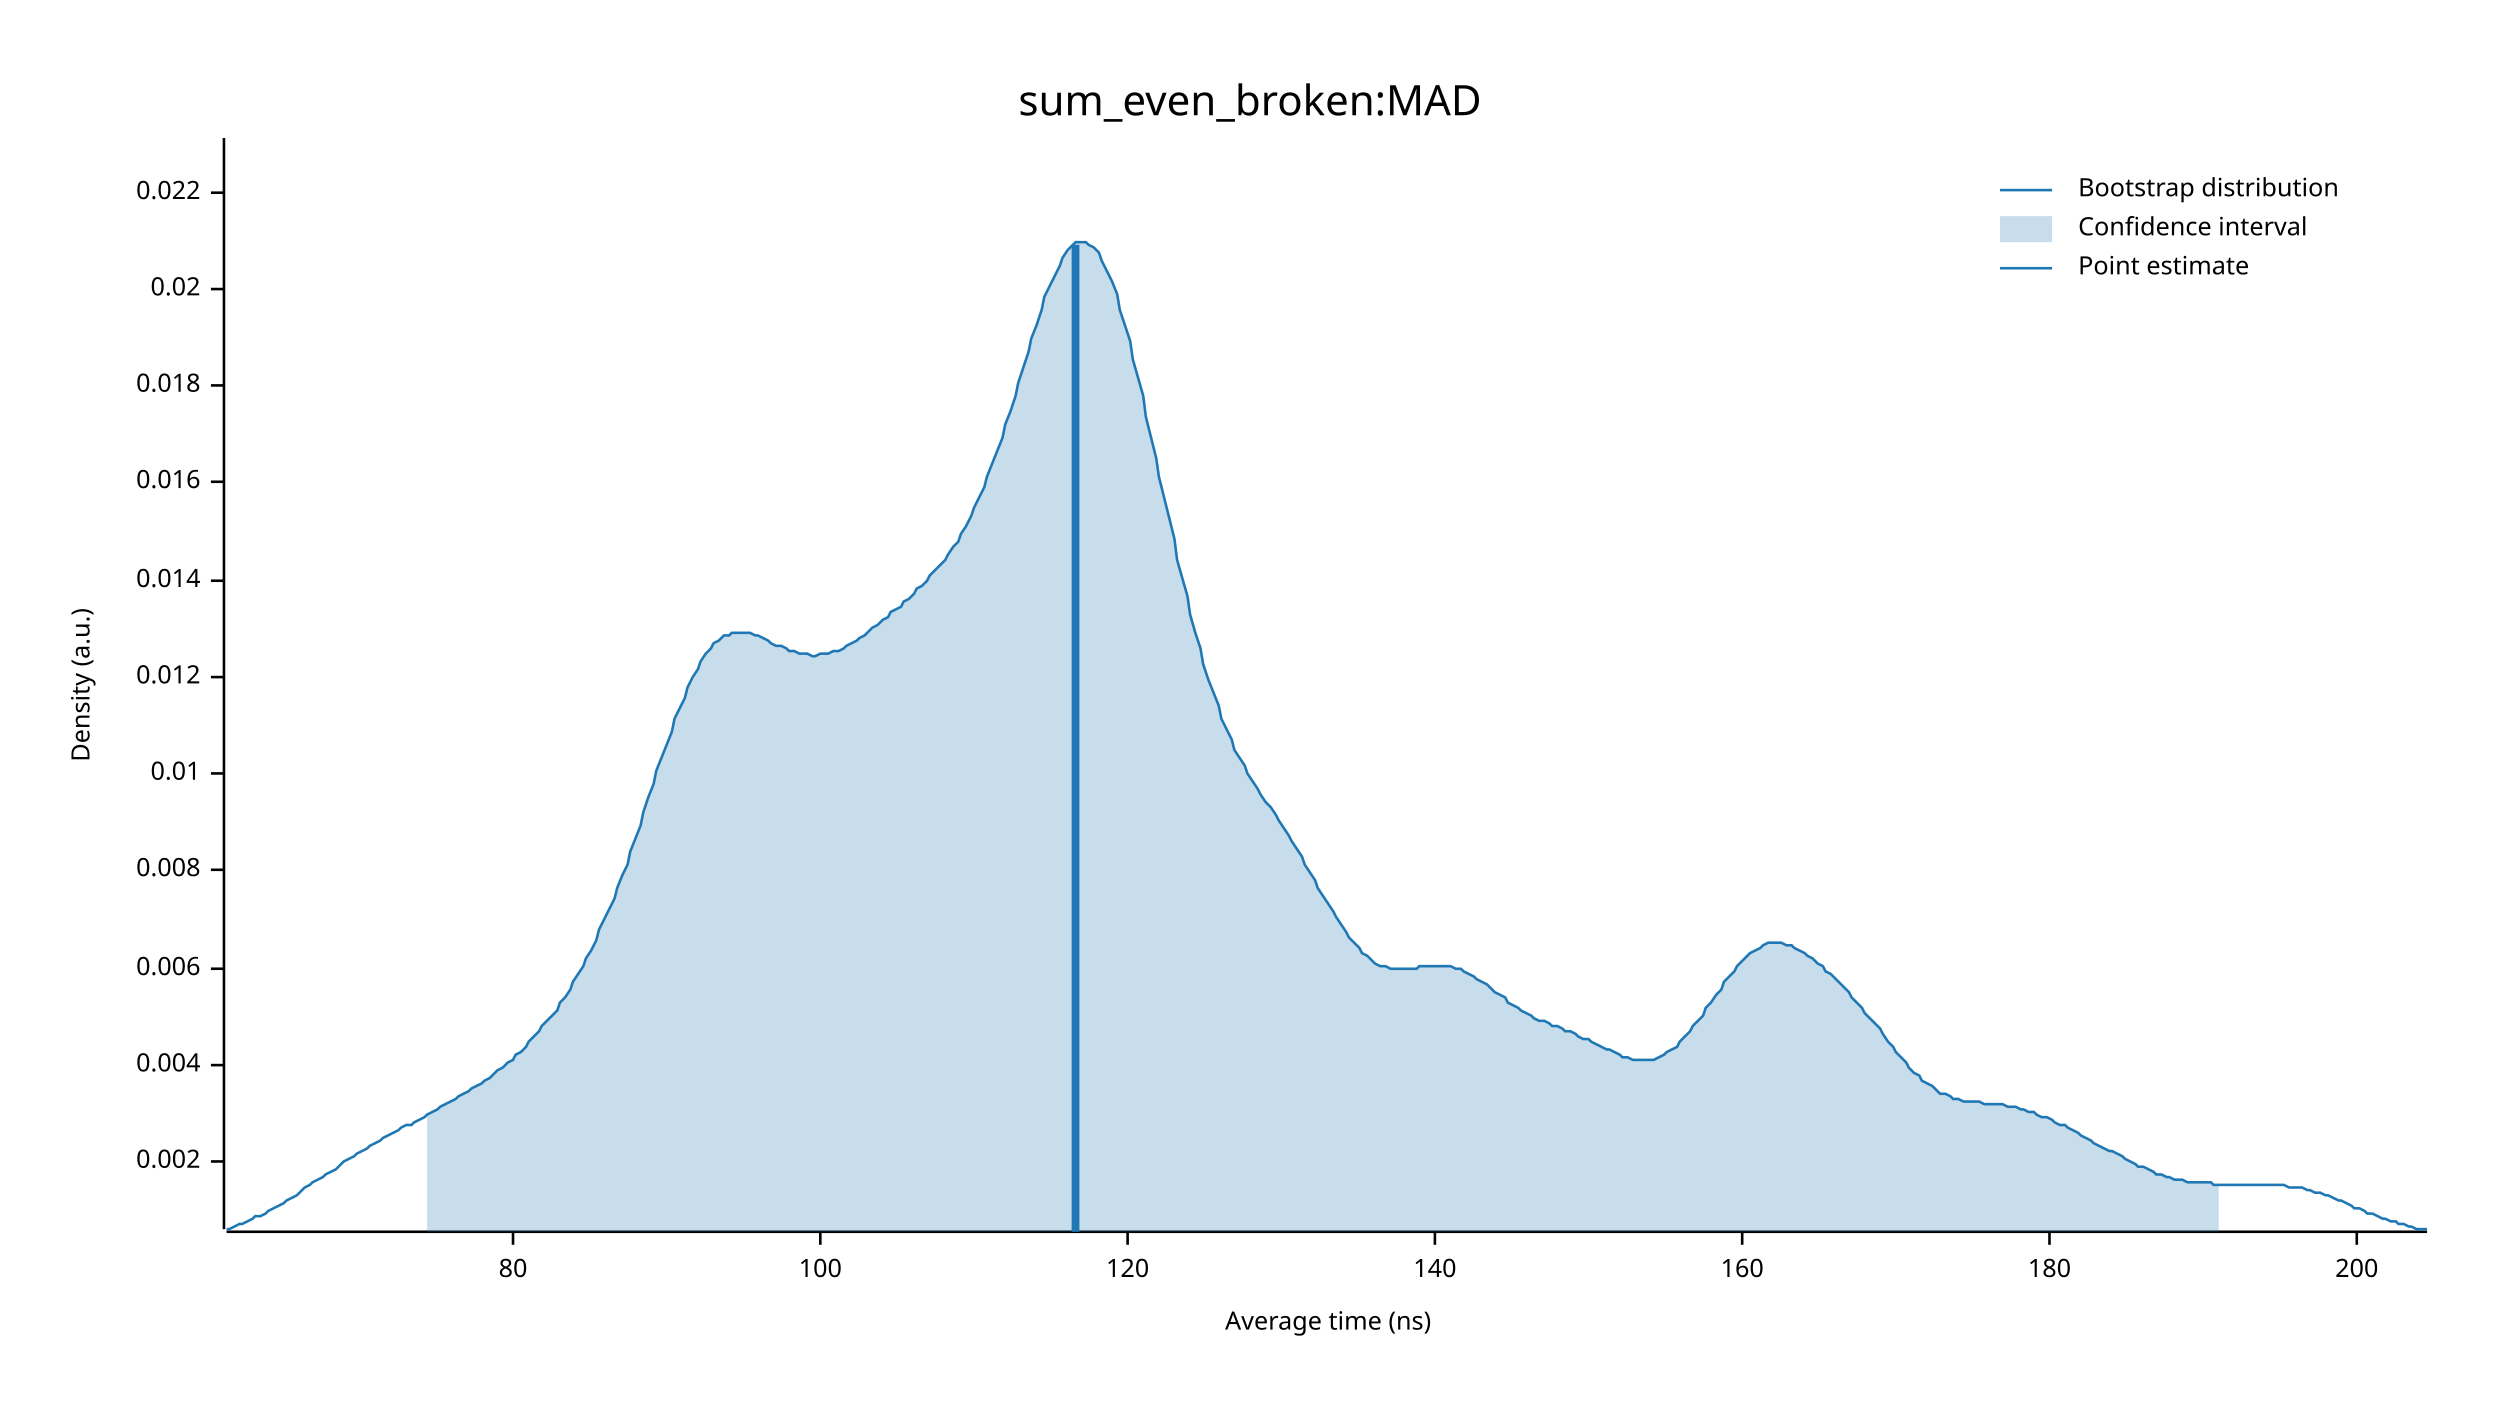
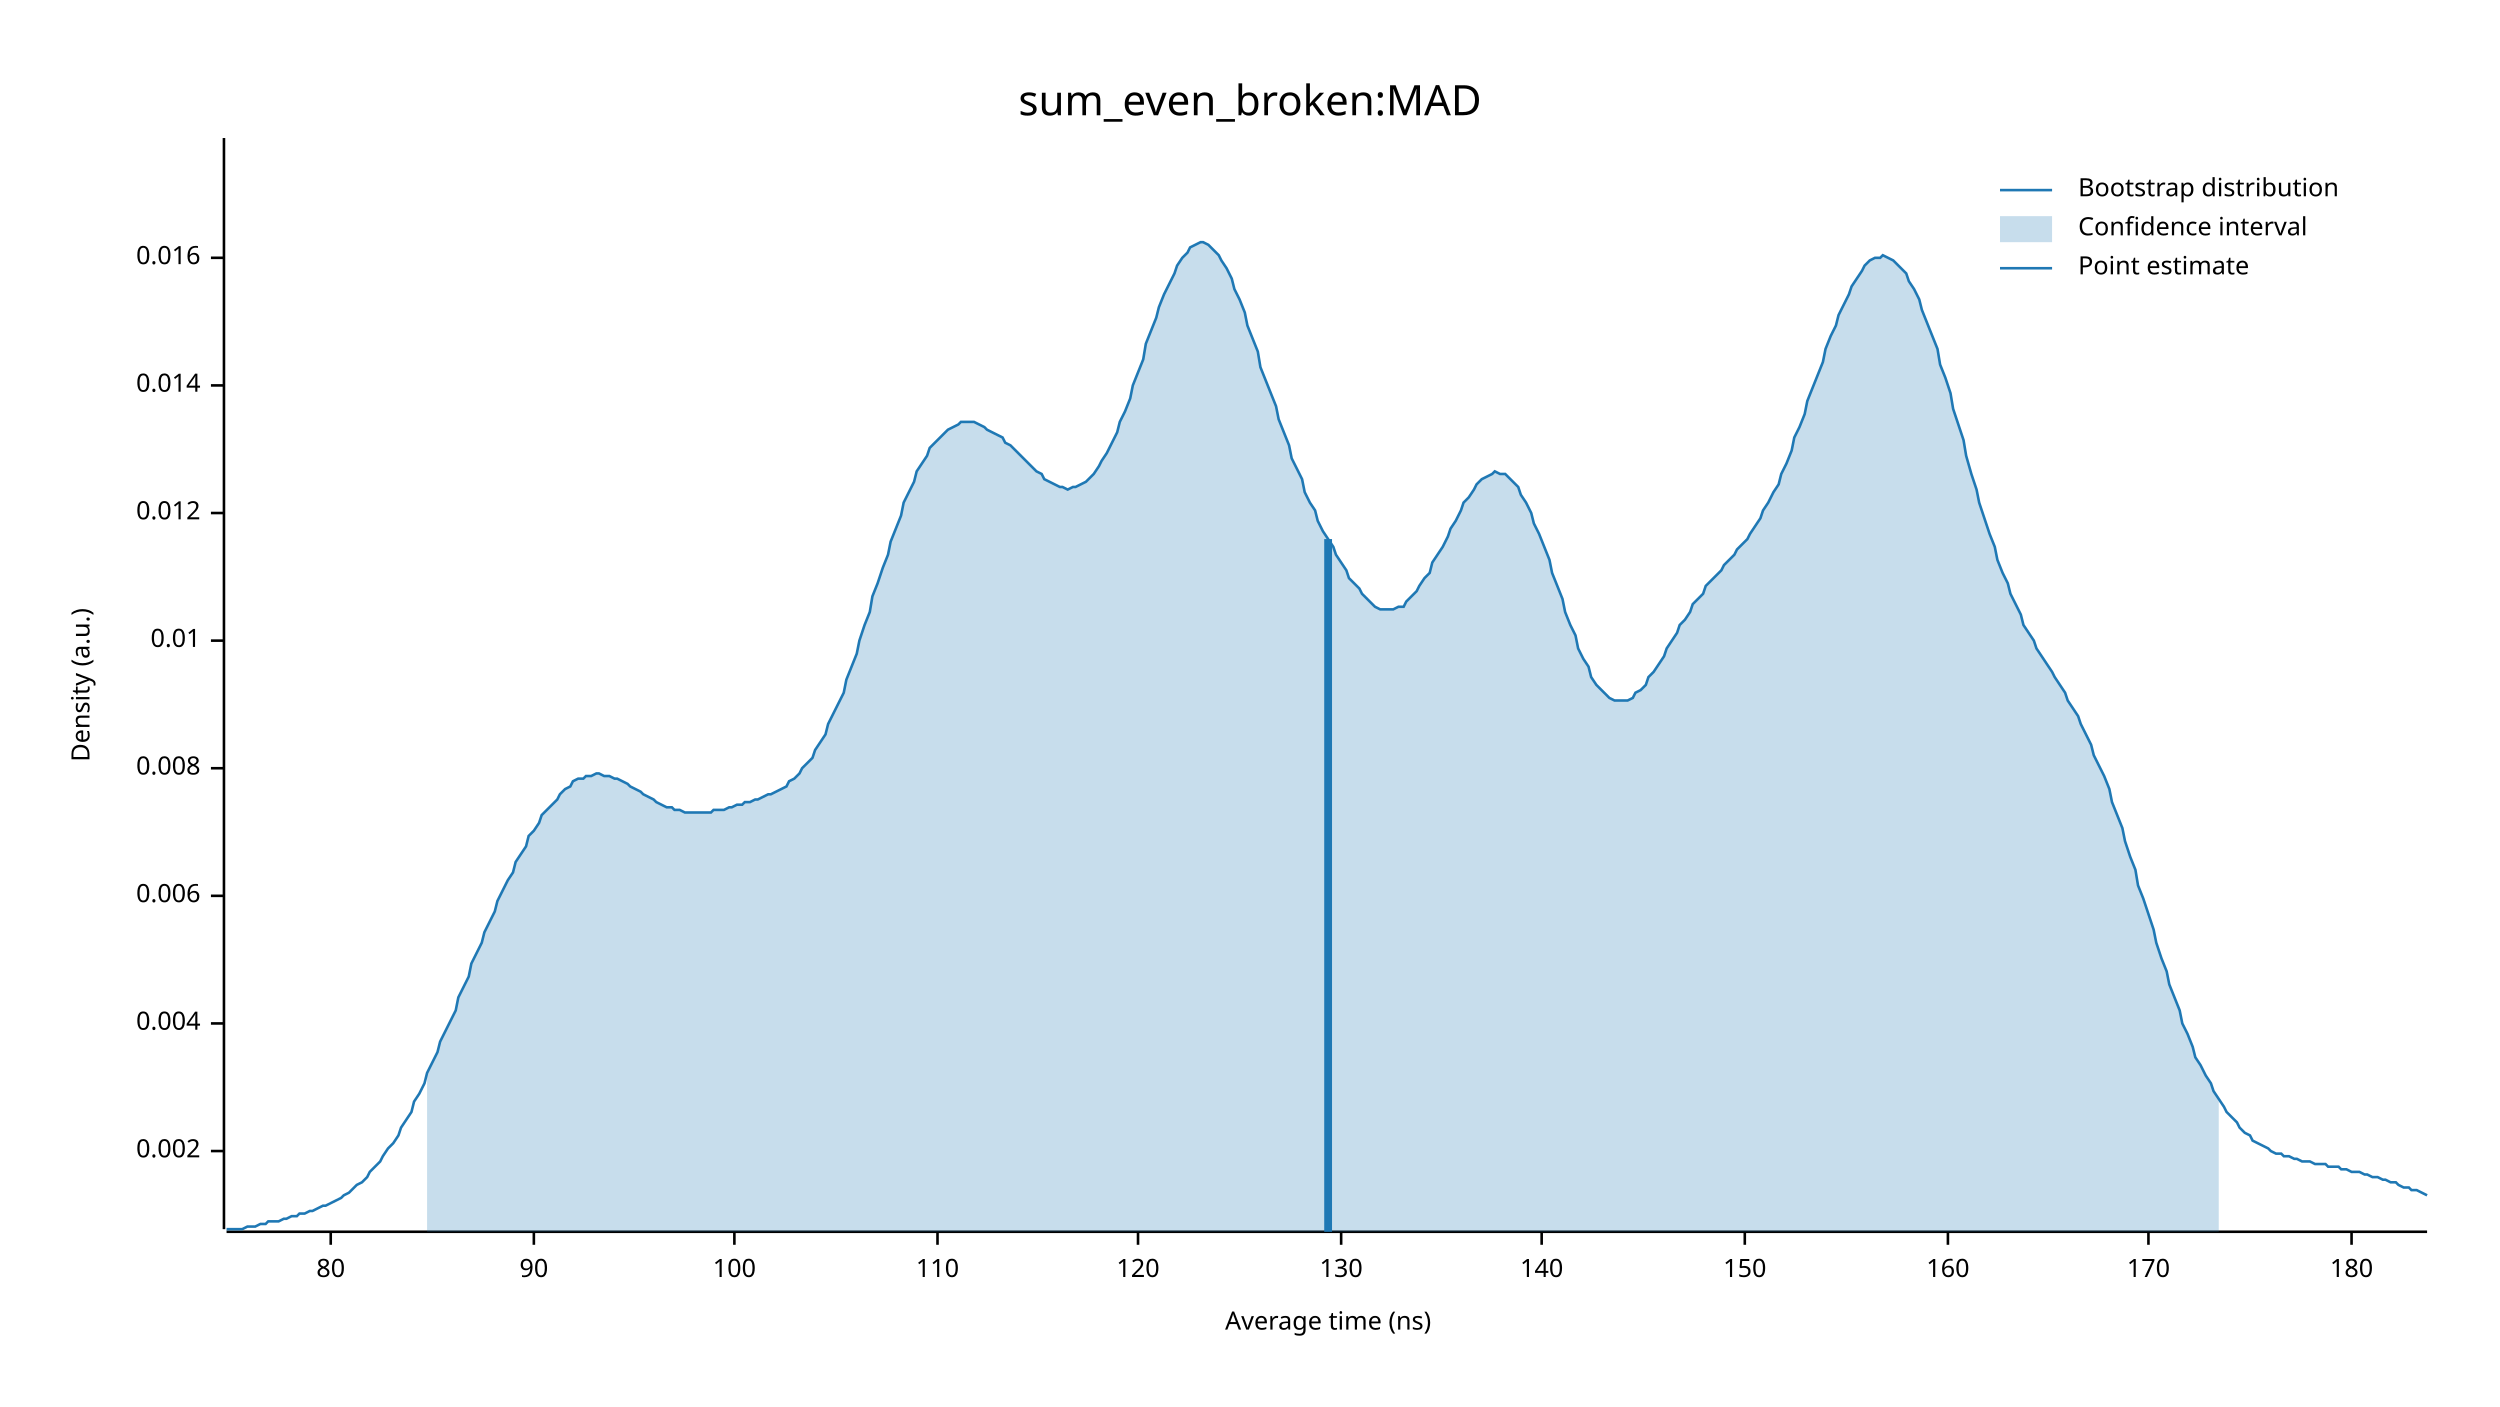
<svg xmlns="http://www.w3.org/2000/svg" width="960" height="540" viewBox="0 0 960 540">
  <text x="480" y="32" dy="0.76em" text-anchor="middle" font-family="sans-serif" font-size="16.129" opacity="1" fill="#000000">
sum_even_broken:MAD
</text>
  <text x="27" y="263" dy="0.76em" text-anchor="middle" font-family="sans-serif" font-size="9.677" opacity="1" fill="#000000" transform="rotate(270, 27, 263)">
Density (a.u.)
</text>
  <text x="510" y="513" dy="-0.5ex" text-anchor="middle" font-family="sans-serif" font-size="9.677" opacity="1" fill="#000000">
Average time (ns)
</text>
  <polyline fill="none" opacity="1" stroke="#000000" stroke-width="1" points="86,53 86,472 " />
-   <text x="77" y="446" dy="0.5ex" text-anchor="end" font-family="sans-serif" font-size="9.677" opacity="1" fill="#000000">
+   <text x="77" y="442" dy="0.5ex" text-anchor="end" font-family="sans-serif" font-size="9.677" opacity="1" fill="#000000">
0.002
</text>
-   <polyline fill="none" opacity="1" stroke="#000000" stroke-width="1" points="81,446 86,446 " />
-   <text x="77" y="409" dy="0.5ex" text-anchor="end" font-family="sans-serif" font-size="9.677" opacity="1" fill="#000000">
+   <polyline fill="none" opacity="1" stroke="#000000" stroke-width="1" points="81,442 86,442 " />
+   <text x="77" y="393" dy="0.5ex" text-anchor="end" font-family="sans-serif" font-size="9.677" opacity="1" fill="#000000">
0.004
</text>
-   <polyline fill="none" opacity="1" stroke="#000000" stroke-width="1" points="81,409 86,409 " />
-   <text x="77" y="372" dy="0.5ex" text-anchor="end" font-family="sans-serif" font-size="9.677" opacity="1" fill="#000000">
+   <polyline fill="none" opacity="1" stroke="#000000" stroke-width="1" points="81,393 86,393 " />
+   <text x="77" y="344" dy="0.5ex" text-anchor="end" font-family="sans-serif" font-size="9.677" opacity="1" fill="#000000">
0.006
</text>
-   <polyline fill="none" opacity="1" stroke="#000000" stroke-width="1" points="81,372 86,372 " />
-   <text x="77" y="334" dy="0.5ex" text-anchor="end" font-family="sans-serif" font-size="9.677" opacity="1" fill="#000000">
+   <polyline fill="none" opacity="1" stroke="#000000" stroke-width="1" points="81,344 86,344 " />
+   <text x="77" y="295" dy="0.5ex" text-anchor="end" font-family="sans-serif" font-size="9.677" opacity="1" fill="#000000">
0.008
</text>
-   <polyline fill="none" opacity="1" stroke="#000000" stroke-width="1" points="81,334 86,334 " />
-   <text x="77" y="297" dy="0.5ex" text-anchor="end" font-family="sans-serif" font-size="9.677" opacity="1" fill="#000000">
+   <polyline fill="none" opacity="1" stroke="#000000" stroke-width="1" points="81,295 86,295 " />
+   <text x="77" y="246" dy="0.5ex" text-anchor="end" font-family="sans-serif" font-size="9.677" opacity="1" fill="#000000">
0.01
</text>
-   <polyline fill="none" opacity="1" stroke="#000000" stroke-width="1" points="81,297 86,297 " />
-   <text x="77" y="260" dy="0.5ex" text-anchor="end" font-family="sans-serif" font-size="9.677" opacity="1" fill="#000000">
+   <polyline fill="none" opacity="1" stroke="#000000" stroke-width="1" points="81,246 86,246 " />
+   <text x="77" y="197" dy="0.5ex" text-anchor="end" font-family="sans-serif" font-size="9.677" opacity="1" fill="#000000">
0.012
</text>
-   <polyline fill="none" opacity="1" stroke="#000000" stroke-width="1" points="81,260 86,260 " />
-   <text x="77" y="223" dy="0.5ex" text-anchor="end" font-family="sans-serif" font-size="9.677" opacity="1" fill="#000000">
+   <polyline fill="none" opacity="1" stroke="#000000" stroke-width="1" points="81,197 86,197 " />
+   <text x="77" y="148" dy="0.5ex" text-anchor="end" font-family="sans-serif" font-size="9.677" opacity="1" fill="#000000">
0.014
</text>
-   <polyline fill="none" opacity="1" stroke="#000000" stroke-width="1" points="81,223 86,223 " />
-   <text x="77" y="185" dy="0.5ex" text-anchor="end" font-family="sans-serif" font-size="9.677" opacity="1" fill="#000000">
+   <polyline fill="none" opacity="1" stroke="#000000" stroke-width="1" points="81,148 86,148 " />
+   <text x="77" y="99" dy="0.5ex" text-anchor="end" font-family="sans-serif" font-size="9.677" opacity="1" fill="#000000">
0.016
</text>
-   <polyline fill="none" opacity="1" stroke="#000000" stroke-width="1" points="81,185 86,185 " />
-   <text x="77" y="148" dy="0.5ex" text-anchor="end" font-family="sans-serif" font-size="9.677" opacity="1" fill="#000000">
- 0.018
- </text>
-   <polyline fill="none" opacity="1" stroke="#000000" stroke-width="1" points="81,148 86,148 " />
-   <text x="77" y="111" dy="0.5ex" text-anchor="end" font-family="sans-serif" font-size="9.677" opacity="1" fill="#000000">
- 0.02
- </text>
-   <polyline fill="none" opacity="1" stroke="#000000" stroke-width="1" points="81,111 86,111 " />
-   <text x="77" y="74" dy="0.5ex" text-anchor="end" font-family="sans-serif" font-size="9.677" opacity="1" fill="#000000">
- 0.022
- </text>
-   <polyline fill="none" opacity="1" stroke="#000000" stroke-width="1" points="81,74 86,74 " />
+   <polyline fill="none" opacity="1" stroke="#000000" stroke-width="1" points="81,99 86,99 " />
  <polyline fill="none" opacity="1" stroke="#000000" stroke-width="1" points="87,473 932,473 " />
-   <text x="197" y="483" dy="0.76em" text-anchor="middle" font-family="sans-serif" font-size="9.677" opacity="1" fill="#000000">
+   <text x="127" y="483" dy="0.76em" text-anchor="middle" font-family="sans-serif" font-size="9.677" opacity="1" fill="#000000">
80
</text>
-   <polyline fill="none" opacity="1" stroke="#000000" stroke-width="1" points="197,473 197,478 " />
-   <text x="315" y="483" dy="0.76em" text-anchor="middle" font-family="sans-serif" font-size="9.677" opacity="1" fill="#000000">
+   <polyline fill="none" opacity="1" stroke="#000000" stroke-width="1" points="127,473 127,478 " />
+   <text x="205" y="483" dy="0.76em" text-anchor="middle" font-family="sans-serif" font-size="9.677" opacity="1" fill="#000000">
+ 90
+ </text>
+   <polyline fill="none" opacity="1" stroke="#000000" stroke-width="1" points="205,473 205,478 " />
+   <text x="282" y="483" dy="0.76em" text-anchor="middle" font-family="sans-serif" font-size="9.677" opacity="1" fill="#000000">
100
</text>
-   <polyline fill="none" opacity="1" stroke="#000000" stroke-width="1" points="315,473 315,478 " />
-   <text x="433" y="483" dy="0.76em" text-anchor="middle" font-family="sans-serif" font-size="9.677" opacity="1" fill="#000000">
+   <polyline fill="none" opacity="1" stroke="#000000" stroke-width="1" points="282,473 282,478 " />
+   <text x="360" y="483" dy="0.76em" text-anchor="middle" font-family="sans-serif" font-size="9.677" opacity="1" fill="#000000">
+ 110
+ </text>
+   <polyline fill="none" opacity="1" stroke="#000000" stroke-width="1" points="360,473 360,478 " />
+   <text x="437" y="483" dy="0.76em" text-anchor="middle" font-family="sans-serif" font-size="9.677" opacity="1" fill="#000000">
120
</text>
-   <polyline fill="none" opacity="1" stroke="#000000" stroke-width="1" points="433,473 433,478 " />
-   <text x="551" y="483" dy="0.76em" text-anchor="middle" font-family="sans-serif" font-size="9.677" opacity="1" fill="#000000">
+   <polyline fill="none" opacity="1" stroke="#000000" stroke-width="1" points="437,473 437,478 " />
+   <text x="515" y="483" dy="0.76em" text-anchor="middle" font-family="sans-serif" font-size="9.677" opacity="1" fill="#000000">
+ 130
+ </text>
+   <polyline fill="none" opacity="1" stroke="#000000" stroke-width="1" points="515,473 515,478 " />
+   <text x="592" y="483" dy="0.76em" text-anchor="middle" font-family="sans-serif" font-size="9.677" opacity="1" fill="#000000">
140
</text>
-   <polyline fill="none" opacity="1" stroke="#000000" stroke-width="1" points="551,473 551,478 " />
-   <text x="669" y="483" dy="0.76em" text-anchor="middle" font-family="sans-serif" font-size="9.677" opacity="1" fill="#000000">
+   <polyline fill="none" opacity="1" stroke="#000000" stroke-width="1" points="592,473 592,478 " />
+   <text x="670" y="483" dy="0.76em" text-anchor="middle" font-family="sans-serif" font-size="9.677" opacity="1" fill="#000000">
+ 150
+ </text>
+   <polyline fill="none" opacity="1" stroke="#000000" stroke-width="1" points="670,473 670,478 " />
+   <text x="748" y="483" dy="0.76em" text-anchor="middle" font-family="sans-serif" font-size="9.677" opacity="1" fill="#000000">
160
</text>
-   <polyline fill="none" opacity="1" stroke="#000000" stroke-width="1" points="669,473 669,478 " />
-   <text x="787" y="483" dy="0.76em" text-anchor="middle" font-family="sans-serif" font-size="9.677" opacity="1" fill="#000000">
+   <polyline fill="none" opacity="1" stroke="#000000" stroke-width="1" points="748,473 748,478 " />
+   <text x="825" y="483" dy="0.76em" text-anchor="middle" font-family="sans-serif" font-size="9.677" opacity="1" fill="#000000">
+ 170
+ </text>
+   <polyline fill="none" opacity="1" stroke="#000000" stroke-width="1" points="825,473 825,478 " />
+   <text x="903" y="483" dy="0.76em" text-anchor="middle" font-family="sans-serif" font-size="9.677" opacity="1" fill="#000000">
180
</text>
-   <polyline fill="none" opacity="1" stroke="#000000" stroke-width="1" points="787,473 787,478 " />
-   <text x="905" y="483" dy="0.76em" text-anchor="middle" font-family="sans-serif" font-size="9.677" opacity="1" fill="#000000">
- 200
- </text>
-   <polyline fill="none" opacity="1" stroke="#000000" stroke-width="1" points="905,473 905,478 " />
-   <polyline fill="none" opacity="1" stroke="#1F78B4" stroke-width="1" points="87,472 88,472 90,471 92,470 93,470 95,469 97,468 98,467 100,467 102,466 103,465 105,464 107,463 109,462 110,461 112,460 114,459 115,458 117,456 119,455 120,454 122,453 124,452 125,451 127,450 129,449 131,447 132,446 134,445 136,444 137,443 139,442 141,441 142,440 144,439 146,438 147,437 149,436 151,435 153,434 154,433 156,432 158,432 159,431 161,430 163,429 164,428 166,427 168,426 169,425 171,424 173,423 175,422 176,421 178,420 180,419 181,418 183,417 185,416 186,415 188,414 190,412 191,411 193,410 195,408 197,407 198,405 200,404 202,402 203,400 205,398 207,396 208,394 210,392 212,390 214,388 215,385 217,383 219,380 220,377 222,374 224,371 225,368 227,365 229,361 230,357 232,353 234,349 236,345 237,341 239,336 241,332 242,327 244,322 246,317 247,312 249,306 251,301 252,296 254,291 256,286 258,281 259,276 261,272 263,268 264,264 266,260 268,257 269,254 271,251 273,249 274,247 276,246 278,244 280,244 281,243 283,243 285,243 286,243 288,243 290,244 291,244 293,245 295,246 296,247 298,248 300,248 302,249 303,250 305,250 307,251 308,251 310,251 312,252 313,252 315,251 317,251 318,251 320,250 322,250 324,249 325,248 327,247 329,246 330,245 332,244 334,242 335,241 337,240 339,238 341,237 342,235 344,234 346,233 347,231 349,230 351,228 352,226 354,225 356,223 357,221 359,219 361,217 363,215 364,213 366,210 368,208 369,205 371,202 373,198 374,195 376,191 378,187 379,183 381,178 383,173 385,168 386,163 388,158 390,152 391,147 393,141 395,135 396,130 398,125 400,119 401,114 403,110 405,106 407,102 408,99 410,96 412,94 413,93 415,93 417,93 418,94 420,95 422,97 423,100 425,104 427,108 429,113 430,119 432,125 434,131 435,138 437,145 439,152 440,160 442,168 444,176 445,183 447,191 449,199 451,207 452,215 454,222 456,229 457,236 459,243 461,249 462,255 464,261 466,266 468,271 469,276 471,280 473,284 474,288 476,291 478,294 479,297 481,300 483,303 484,305 486,308 488,310 490,313 491,315 493,318 495,321 496,323 498,326 500,329 501,332 503,335 505,338 506,341 508,344 510,347 512,350 513,352 515,355 517,358 518,360 520,362 522,364 523,366 525,367 527,369 528,370 530,371 532,371 534,372 535,372 537,372 539,372 540,372 542,372 544,372 545,371 547,371 549,371 550,371 552,371 554,371 556,371 557,371 559,372 561,372 562,373 564,374 566,375 567,376 569,377 571,378 573,380 574,381 576,382 578,383 579,385 581,386 583,387 584,388 586,389 588,390 589,391 591,392 593,392 595,393 596,394 598,394 600,395 601,396 603,396 605,397 606,398 608,399 610,399 611,400 613,401 615,402 617,403 618,403 620,404 622,405 623,406 625,406 627,407 628,407 630,407 632,407 633,407 635,407 637,406 639,405 640,404 642,403 644,402 645,400 647,398 649,396 650,394 652,392 654,390 655,387 657,385 659,382 661,380 662,377 664,375 666,373 667,371 669,369 671,367 672,366 674,365 676,364 677,363 679,362 681,362 683,362 684,362 686,363 688,363 689,364 691,365 693,366 694,367 696,368 698,370 700,371 701,373 703,374 705,376 706,377 708,379 710,381 711,383 713,385 715,387 716,389 718,391 720,393 722,395 723,397 725,400 727,402 728,404 730,406 732,408 733,410 735,412 737,413 738,415 740,416 742,417 744,419 745,420 747,420 749,421 750,422 752,422 754,423 755,423 757,423 759,423 760,423 762,424 764,424 766,424 767,424 769,424 771,425 772,425 774,425 776,426 777,426 779,427 781,427 782,428 784,429 786,429 788,430 789,431 791,432 793,432 794,433 796,434 798,435 799,436 801,437 803,438 804,439 806,440 808,441 810,442 811,442 813,443 815,444 816,445 818,446 820,447 821,448 823,448 825,449 827,450 828,451 830,451 832,452 833,452 835,453 837,453 838,453 840,454 842,454 843,454 845,454 847,454 849,454 850,455 852,455 854,455 855,455 857,455 859,455 860,455 862,455 864,455 865,455 867,455 869,455 871,455 872,455 874,455 876,455 877,455 879,456 881,456 882,456 884,456 886,457 887,457 889,458 891,458 893,459 894,459 896,460 898,461 899,461 901,462 903,463 904,464 906,464 908,465 909,466 911,466 913,467 915,468 916,468 918,469 920,469 921,470 923,470 925,471 926,471 928,472 930,472 932,472 " />
-   <polygon opacity="0.25" fill="#1F78B4" points="164,428 166,427 168,426 169,425 171,424 173,423 175,422 176,421 178,420 180,419 181,418 183,417 185,416 186,415 188,414 190,412 191,411 193,410 195,408 197,407 198,405 200,404 202,402 203,400 205,398 207,396 208,394 210,392 212,390 214,388 215,385 217,383 219,380 220,377 222,374 224,371 225,368 227,365 229,361 230,357 232,353 234,349 236,345 237,341 239,336 241,332 242,327 244,322 246,317 247,312 249,306 251,301 252,296 254,291 256,286 258,281 259,276 261,272 263,268 264,264 266,260 268,257 269,254 271,251 273,249 274,247 276,246 278,244 280,244 281,243 283,243 285,243 286,243 288,243 290,244 291,244 293,245 295,246 296,247 298,248 300,248 302,249 303,250 305,250 307,251 308,251 310,251 312,252 313,252 315,251 317,251 318,251 320,250 322,250 324,249 325,248 327,247 329,246 330,245 332,244 334,242 335,241 337,240 339,238 341,237 342,235 344,234 346,233 347,231 349,230 351,228 352,226 354,225 356,223 357,221 359,219 361,217 363,215 364,213 366,210 368,208 369,205 371,202 373,198 374,195 376,191 378,187 379,183 381,178 383,173 385,168 386,163 388,158 390,152 391,147 393,141 395,135 396,130 398,125 400,119 401,114 403,110 405,106 407,102 408,99 410,96 412,94 413,93 415,93 417,93 418,94 420,95 422,97 423,100 425,104 427,108 429,113 430,119 432,125 434,131 435,138 437,145 439,152 440,160 442,168 444,176 445,183 447,191 449,199 451,207 452,215 454,222 456,229 457,236 459,243 461,249 462,255 464,261 466,266 468,271 469,276 471,280 473,284 474,288 476,291 478,294 479,297 481,300 483,303 484,305 486,308 488,310 490,313 491,315 493,318 495,321 496,323 498,326 500,329 501,332 503,335 505,338 506,341 508,344 510,347 512,350 513,352 515,355 517,358 518,360 520,362 522,364 523,366 525,367 527,369 528,370 530,371 532,371 534,372 535,372 537,372 539,372 540,372 542,372 544,372 545,371 547,371 549,371 550,371 552,371 554,371 556,371 557,371 559,372 561,372 562,373 564,374 566,375 567,376 569,377 571,378 573,380 574,381 576,382 578,383 579,385 581,386 583,387 584,388 586,389 588,390 589,391 591,392 593,392 595,393 596,394 598,394 600,395 601,396 603,396 605,397 606,398 608,399 610,399 611,400 613,401 615,402 617,403 618,403 620,404 622,405 623,406 625,406 627,407 628,407 630,407 632,407 633,407 635,407 637,406 639,405 640,404 642,403 644,402 645,400 647,398 649,396 650,394 652,392 654,390 655,387 657,385 659,382 661,380 662,377 664,375 666,373 667,371 669,369 671,367 672,366 674,365 676,364 677,363 679,362 681,362 683,362 684,362 686,363 688,363 689,364 691,365 693,366 694,367 696,368 698,370 700,371 701,373 703,374 705,376 706,377 708,379 710,381 711,383 713,385 715,387 716,389 718,391 720,393 722,395 723,397 725,400 727,402 728,404 730,406 732,408 733,410 735,412 737,413 738,415 740,416 742,417 744,419 745,420 747,420 749,421 750,422 752,422 754,423 755,423 757,423 759,423 760,423 762,424 764,424 766,424 767,424 769,424 771,425 772,425 774,425 776,426 777,426 779,427 781,427 782,428 784,429 786,429 788,430 789,431 791,432 793,432 794,433 796,434 798,435 799,436 801,437 803,438 804,439 806,440 808,441 810,442 811,442 813,443 815,444 816,445 818,446 820,447 821,448 823,448 825,449 827,450 828,451 830,451 832,452 833,452 835,453 837,453 838,453 840,454 842,454 843,454 845,454 847,454 849,454 850,455 852,455 852,473 164,473 " />
-   <polyline fill="none" opacity="1" stroke="#1F78B4" stroke-width="3" points="413,473 413,94 " />
+   <polyline fill="none" opacity="1" stroke="#000000" stroke-width="1" points="903,473 903,478 " />
+   <polyline fill="none" opacity="1" stroke="#1F78B4" stroke-width="1" points="87,472 88,472 90,472 92,472 93,472 95,471 97,471 98,471 100,470 102,470 103,469 105,469 107,469 109,468 110,468 112,467 114,467 115,466 117,466 119,465 120,465 122,464 124,463 125,463 127,462 129,461 131,460 132,459 134,458 136,456 137,455 139,454 141,452 142,450 144,448 146,446 147,444 149,441 151,439 153,436 154,433 156,430 158,427 159,423 161,420 163,416 164,412 166,408 168,404 169,400 171,396 173,392 175,388 176,383 178,379 180,375 181,370 183,366 185,362 186,358 188,354 190,350 191,346 193,342 195,338 197,335 198,331 200,328 202,325 203,321 205,319 207,316 208,313 210,311 212,309 214,307 215,305 217,303 219,302 220,300 222,299 224,299 225,298 227,298 229,297 230,297 232,298 234,298 236,299 237,299 239,300 241,301 242,302 244,303 246,304 247,305 249,306 251,307 252,308 254,309 256,310 258,310 259,311 261,311 263,312 264,312 266,312 268,312 269,312 271,312 273,312 274,311 276,311 278,311 280,310 281,310 283,309 285,309 286,308 288,308 290,307 291,307 293,306 295,305 296,305 298,304 300,303 302,302 303,300 305,299 307,297 308,295 310,293 312,291 313,288 315,285 317,282 318,278 320,274 322,270 324,266 325,261 327,256 329,251 330,246 332,240 334,235 335,229 337,224 339,218 341,213 342,208 344,203 346,198 347,193 349,189 351,185 352,181 354,178 356,175 357,172 359,170 361,168 363,166 364,165 366,164 368,163 369,162 371,162 373,162 374,162 376,163 378,164 379,165 381,166 383,167 385,168 386,170 388,171 390,173 391,174 393,176 395,178 396,179 398,181 400,182 401,184 403,185 405,186 407,187 408,187 410,188 412,187 413,187 415,186 417,185 418,184 420,182 422,179 423,177 425,174 427,170 429,166 430,162 432,158 434,153 435,148 437,143 439,138 440,132 442,127 444,122 445,118 447,113 449,109 451,105 452,102 454,99 456,97 457,95 459,94 461,93 462,93 464,94 466,96 468,98 469,100 471,103 473,107 474,111 476,115 478,120 479,125 481,130 483,135 484,141 486,146 488,151 490,156 491,161 493,166 495,171 496,176 498,180 500,184 501,189 503,193 505,196 506,200 508,204 510,207 512,210 513,213 515,216 517,219 518,222 520,224 522,226 523,228 525,230 527,232 528,233 530,234 532,234 534,234 535,234 537,233 539,233 540,231 542,229 544,227 545,225 547,222 549,220 550,216 552,213 554,210 556,206 557,203 559,200 561,196 562,193 564,191 566,188 567,186 569,184 571,183 573,182 574,181 576,182 578,182 579,183 581,185 583,187 584,190 586,193 588,197 589,201 591,205 593,210 595,215 596,220 598,225 600,230 601,235 603,240 605,244 606,249 608,253 610,256 611,260 613,263 615,265 617,267 618,268 620,269 622,269 623,269 625,269 627,268 628,266 630,265 632,263 633,260 635,258 637,255 639,252 640,249 642,246 644,243 645,240 647,238 649,235 650,232 652,230 654,228 655,225 657,223 659,221 661,219 662,217 664,215 666,213 667,211 669,209 671,207 672,205 674,202 676,199 677,196 679,193 681,189 683,186 684,182 686,178 688,173 689,168 691,164 693,159 694,154 696,149 698,144 700,139 701,134 703,129 705,125 706,121 708,117 710,113 711,110 713,107 715,104 716,102 718,100 720,99 722,99 723,98 725,99 727,100 728,101 730,103 732,105 733,108 735,111 737,115 738,119 740,124 742,129 744,134 745,140 747,145 749,151 750,157 752,163 754,169 755,175 757,182 759,188 760,193 762,199 764,205 766,210 767,215 769,220 771,224 772,228 774,232 776,236 777,240 779,243 781,246 782,249 784,252 786,255 788,258 789,260 791,263 793,266 794,269 796,272 798,275 799,278 801,282 803,286 804,290 806,294 808,298 810,303 811,308 813,313 815,318 816,323 818,329 820,334 821,340 823,345 825,351 827,357 828,362 830,368 832,373 833,378 835,383 837,388 838,393 840,397 842,402 843,406 845,409 847,413 849,416 850,419 852,422 854,425 855,427 857,429 859,431 860,433 862,435 864,436 865,438 867,439 869,440 871,441 872,442 874,443 876,443 877,444 879,444 881,445 882,445 884,446 886,446 887,446 889,447 891,447 893,447 894,448 896,448 898,448 899,449 901,449 903,450 904,450 906,450 908,451 909,451 911,452 913,452 915,453 916,453 918,454 920,454 921,455 923,456 925,456 926,457 928,457 930,458 932,459 " />
+   <polygon opacity="0.25" fill="#1F78B4" points="164,412 166,408 168,404 169,400 171,396 173,392 175,388 176,383 178,379 180,375 181,370 183,366 185,362 186,358 188,354 190,350 191,346 193,342 195,338 197,335 198,331 200,328 202,325 203,321 205,319 207,316 208,313 210,311 212,309 214,307 215,305 217,303 219,302 220,300 222,299 224,299 225,298 227,298 229,297 230,297 232,298 234,298 236,299 237,299 239,300 241,301 242,302 244,303 246,304 247,305 249,306 251,307 252,308 254,309 256,310 258,310 259,311 261,311 263,312 264,312 266,312 268,312 269,312 271,312 273,312 274,311 276,311 278,311 280,310 281,310 283,309 285,309 286,308 288,308 290,307 291,307 293,306 295,305 296,305 298,304 300,303 302,302 303,300 305,299 307,297 308,295 310,293 312,291 313,288 315,285 317,282 318,278 320,274 322,270 324,266 325,261 327,256 329,251 330,246 332,240 334,235 335,229 337,224 339,218 341,213 342,208 344,203 346,198 347,193 349,189 351,185 352,181 354,178 356,175 357,172 359,170 361,168 363,166 364,165 366,164 368,163 369,162 371,162 373,162 374,162 376,163 378,164 379,165 381,166 383,167 385,168 386,170 388,171 390,173 391,174 393,176 395,178 396,179 398,181 400,182 401,184 403,185 405,186 407,187 408,187 410,188 412,187 413,187 415,186 417,185 418,184 420,182 422,179 423,177 425,174 427,170 429,166 430,162 432,158 434,153 435,148 437,143 439,138 440,132 442,127 444,122 445,118 447,113 449,109 451,105 452,102 454,99 456,97 457,95 459,94 461,93 462,93 464,94 466,96 468,98 469,100 471,103 473,107 474,111 476,115 478,120 479,125 481,130 483,135 484,141 486,146 488,151 490,156 491,161 493,166 495,171 496,176 498,180 500,184 501,189 503,193 505,196 506,200 508,204 510,207 512,210 513,213 515,216 517,219 518,222 520,224 522,226 523,228 525,230 527,232 528,233 530,234 532,234 534,234 535,234 537,233 539,233 540,231 542,229 544,227 545,225 547,222 549,220 550,216 552,213 554,210 556,206 557,203 559,200 561,196 562,193 564,191 566,188 567,186 569,184 571,183 573,182 574,181 576,182 578,182 579,183 581,185 583,187 584,190 586,193 588,197 589,201 591,205 593,210 595,215 596,220 598,225 600,230 601,235 603,240 605,244 606,249 608,253 610,256 611,260 613,263 615,265 617,267 618,268 620,269 622,269 623,269 625,269 627,268 628,266 630,265 632,263 633,260 635,258 637,255 639,252 640,249 642,246 644,243 645,240 647,238 649,235 650,232 652,230 654,228 655,225 657,223 659,221 661,219 662,217 664,215 666,213 667,211 669,209 671,207 672,205 674,202 676,199 677,196 679,193 681,189 683,186 684,182 686,178 688,173 689,168 691,164 693,159 694,154 696,149 698,144 700,139 701,134 703,129 705,125 706,121 708,117 710,113 711,110 713,107 715,104 716,102 718,100 720,99 722,99 723,98 725,99 727,100 728,101 730,103 732,105 733,108 735,111 737,115 738,119 740,124 742,129 744,134 745,140 747,145 749,151 750,157 752,163 754,169 755,175 757,182 759,188 760,193 762,199 764,205 766,210 767,215 769,220 771,224 772,228 774,232 776,236 777,240 779,243 781,246 782,249 784,252 786,255 788,258 789,260 791,263 793,266 794,269 796,272 798,275 799,278 801,282 803,286 804,290 806,294 808,298 810,303 811,308 813,313 815,318 816,323 818,329 820,334 821,340 823,345 825,351 827,357 828,362 830,368 832,373 833,378 835,383 837,388 838,393 840,397 842,402 843,406 845,409 847,413 849,416 850,419 852,422 852,473 164,473 " />
+   <polyline fill="none" opacity="1" stroke="#1F78B4" stroke-width="3" points="510,473 510,207 " />
  <text x="798" y="68" dy="0.76em" text-anchor="start" font-family="sans-serif" font-size="9.677" opacity="1" fill="#000000">
Bootstrap distribution
</text>
  <text x="798" y="83" dy="0.76em" text-anchor="start" font-family="sans-serif" font-size="9.677" opacity="1" fill="#000000">
Confidence interval
</text>
  <text x="798" y="98" dy="0.76em" text-anchor="start" font-family="sans-serif" font-size="9.677" opacity="1" fill="#000000">
Point estimate
</text>
  <polyline fill="none" opacity="1" stroke="#1F78B4" stroke-width="1" points="768,73 788,73 " />
  <rect x="768" y="83" width="20" height="10" opacity="0.25" fill="#1F78B4" stroke="none" />
  <polyline fill="none" opacity="1" stroke="#1F78B4" stroke-width="1" points="768,103 788,103 " />
</svg>
